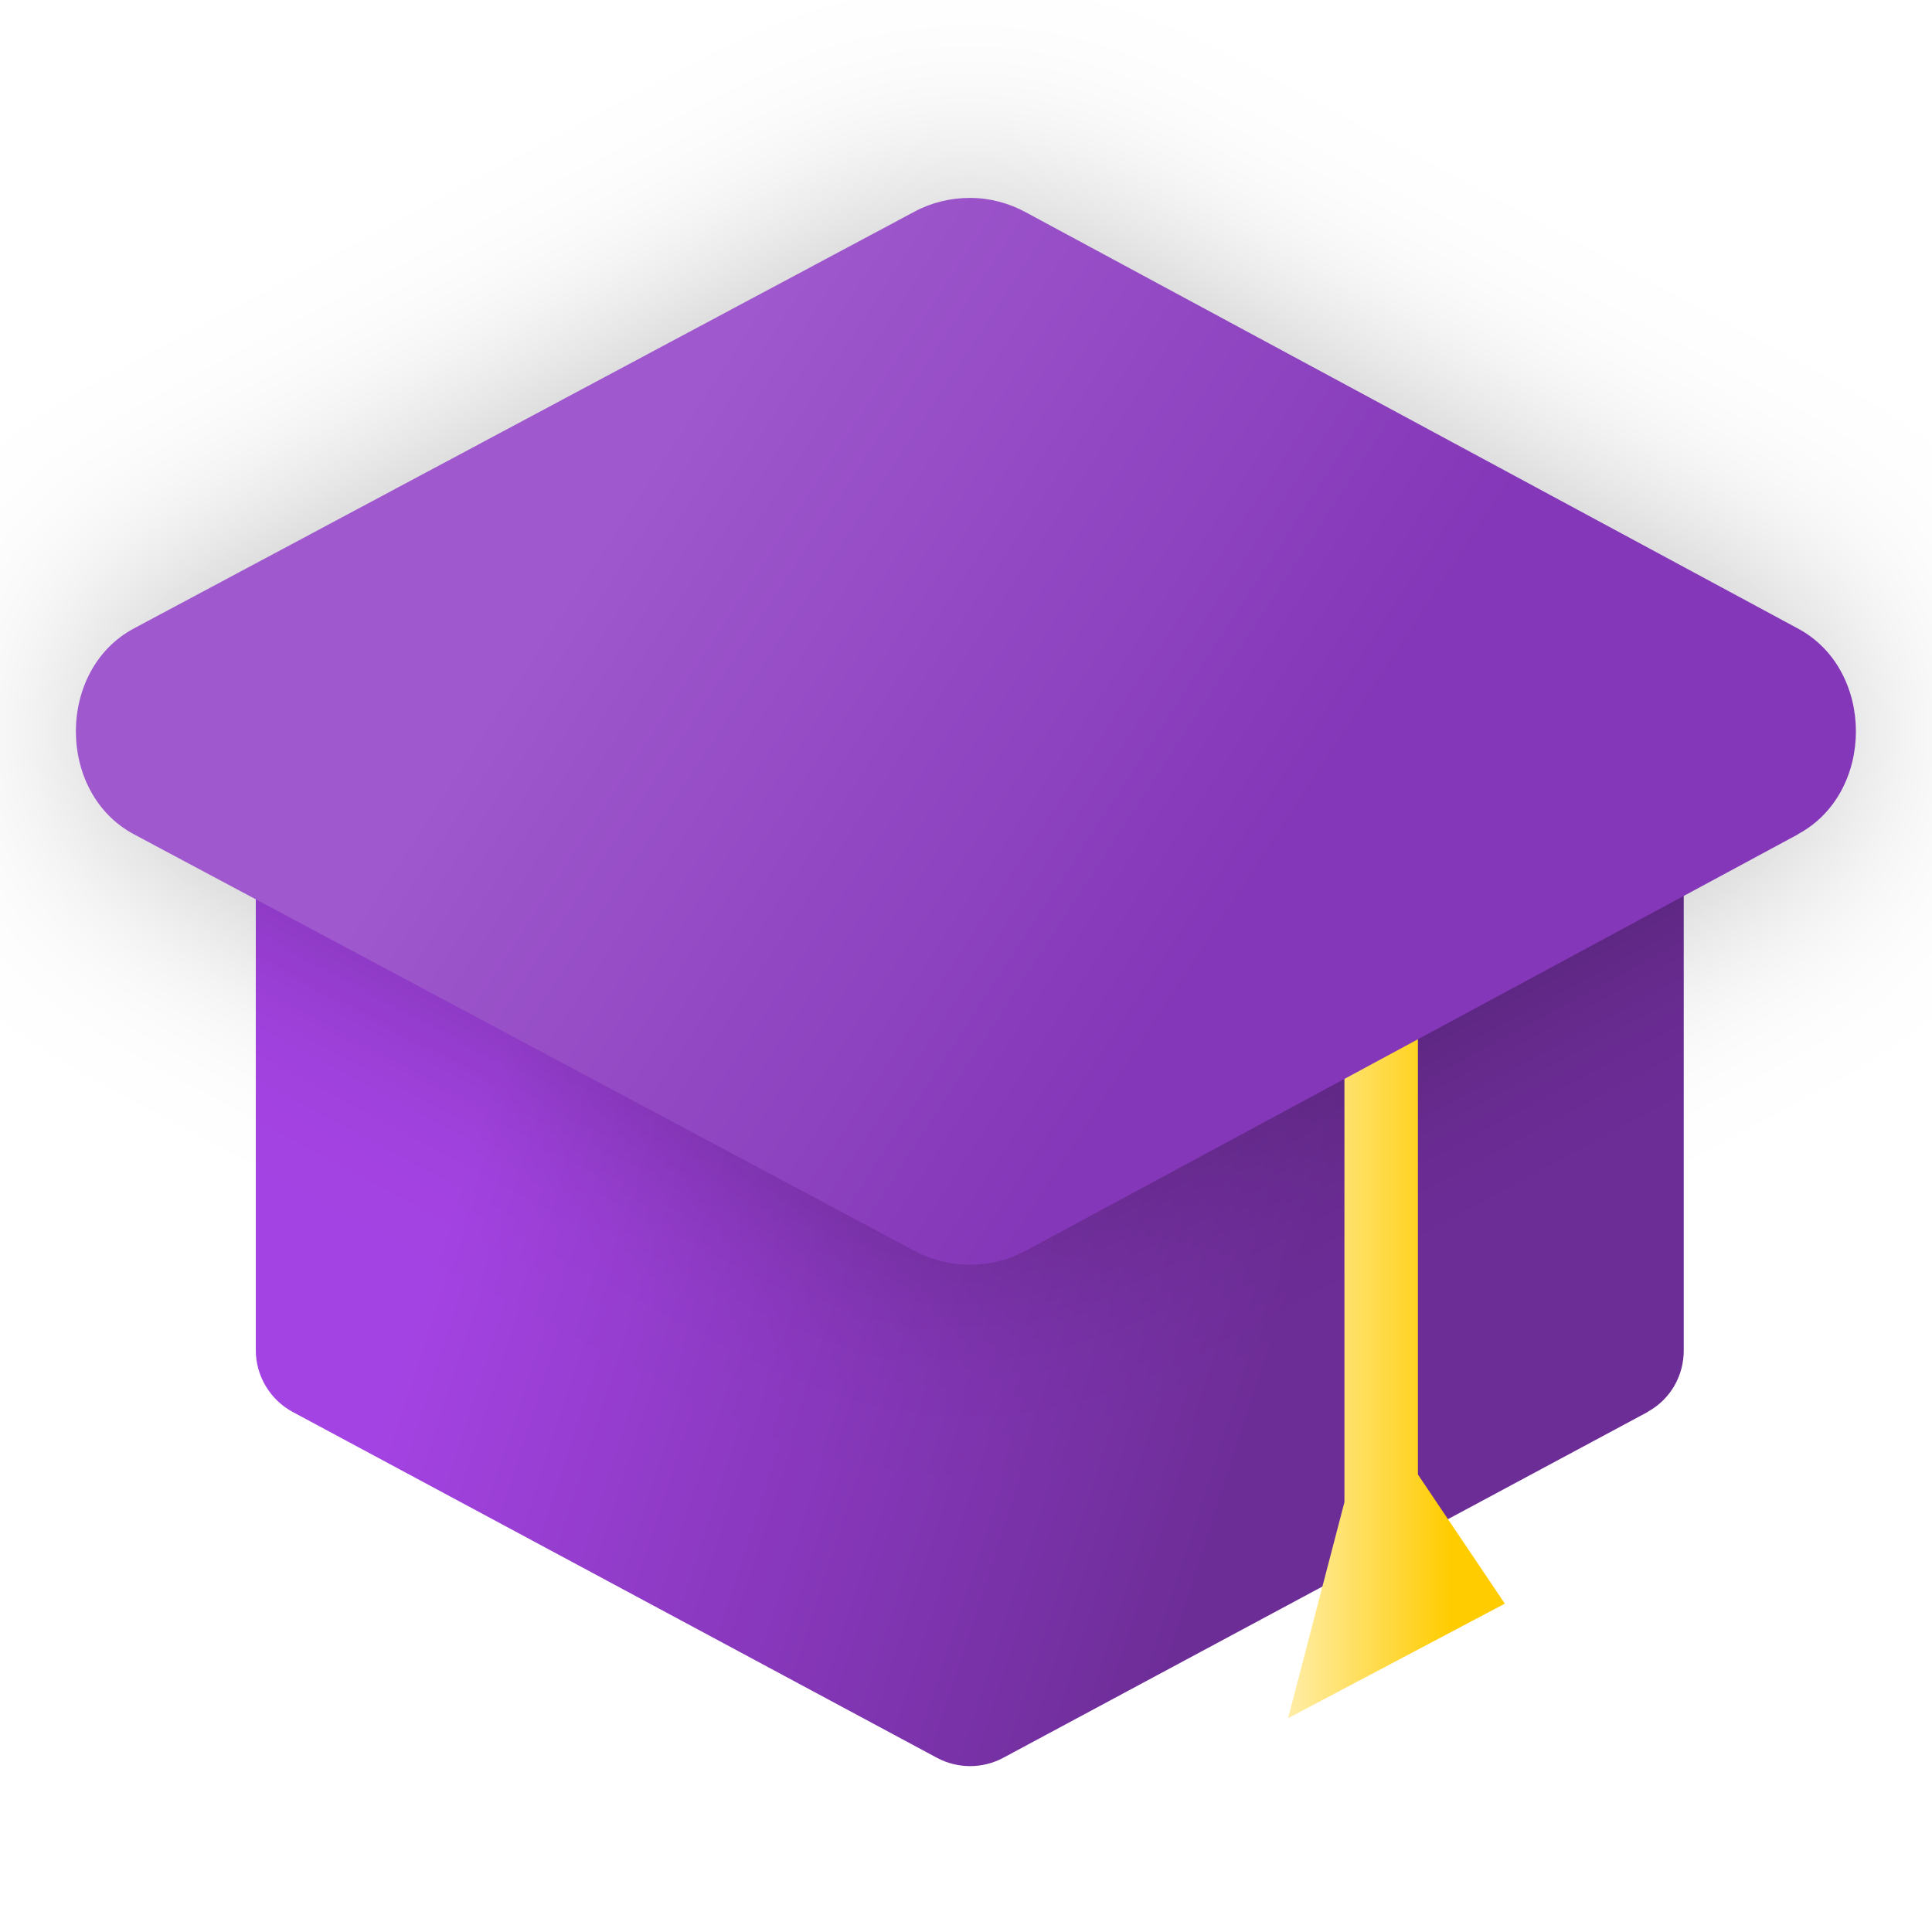
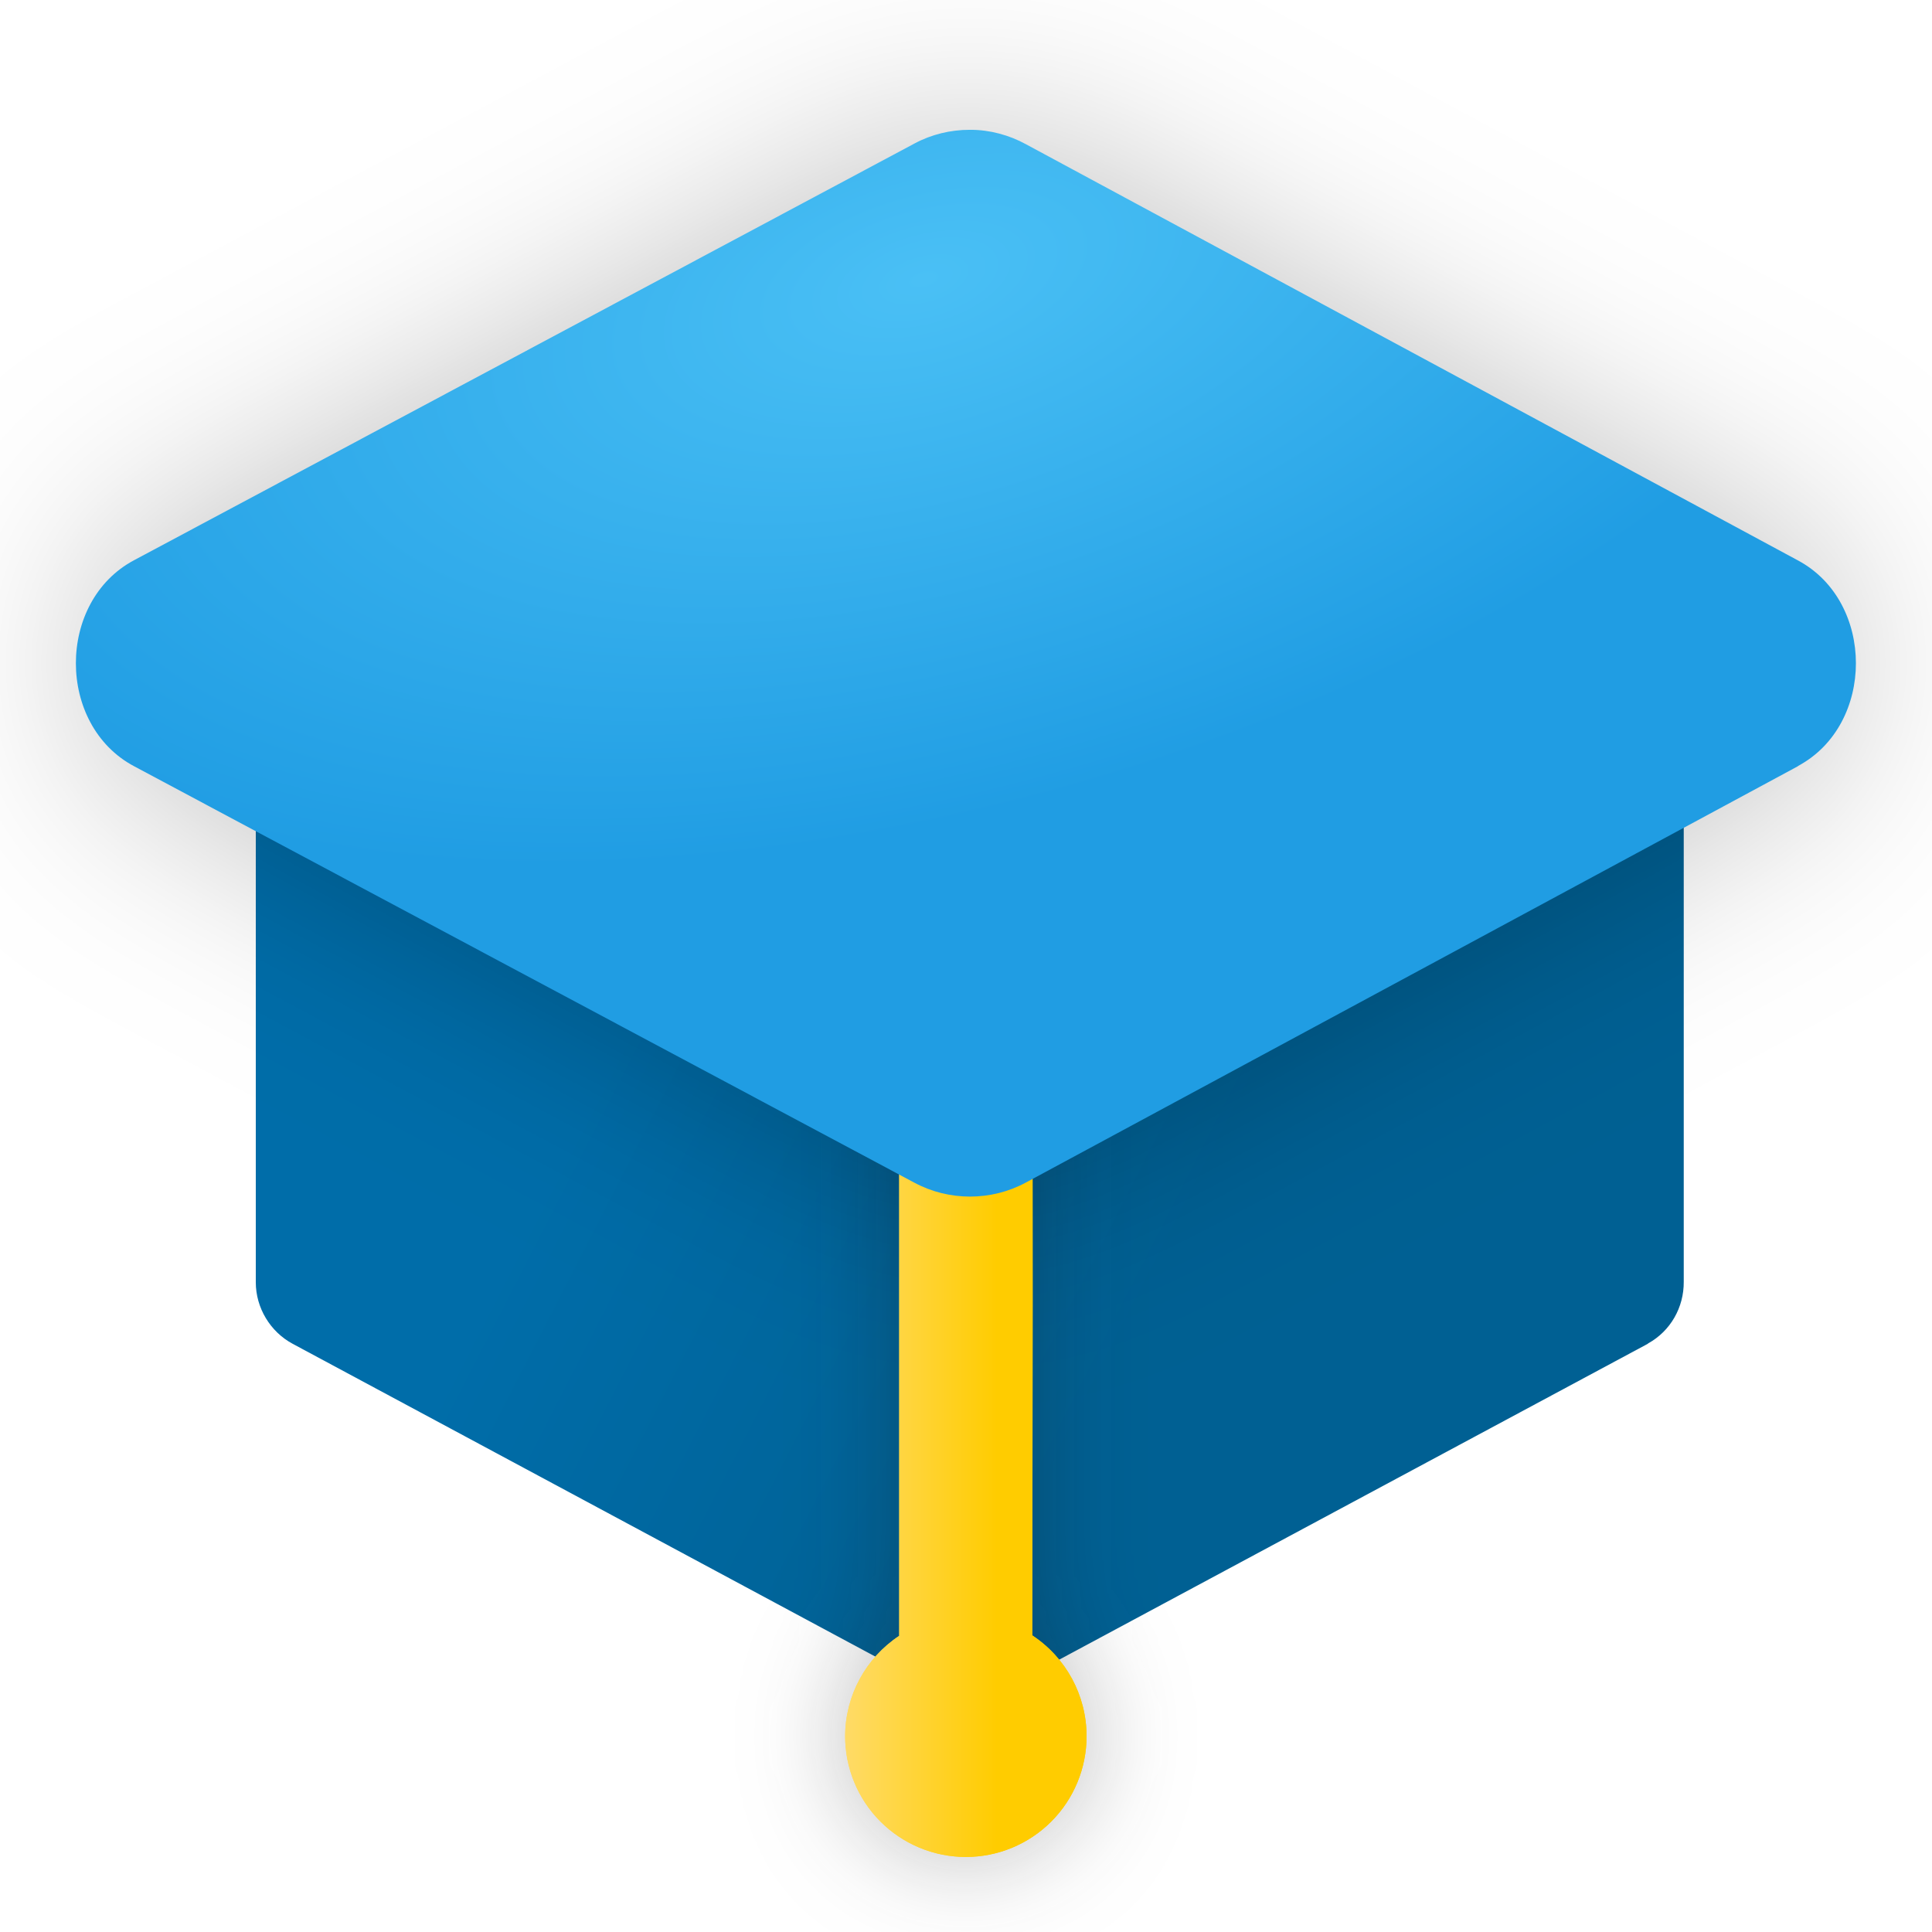
<svg xmlns="http://www.w3.org/2000/svg" xmlns:xlink="http://www.w3.org/1999/xlink" width="32" height="32" viewBox="0 0 8.467 8.467" version="1.1" id="svg1" xml:space="preserve">
  <defs id="defs1">
-     <linearGradient id="linearGradient23">
-       <stop style="stop-color:#ffcc00;stop-opacity:1;" offset="0" id="stop23" />
-       <stop style="stop-color:#ffeeab;stop-opacity:1;" offset="1" id="stop24" />
+     <linearGradient id="linearGradient25">
+       <stop style="stop-color:#97daec;stop-opacity:1;" offset="0" id="stop24" />
+       <stop style="stop-color:#209de3;stop-opacity:1;" offset="1" id="stop25" />
    </linearGradient>
-     <linearGradient id="linearGradient22">
-       <stop style="stop-color:#6d2d97;stop-opacity:1;" offset="0" id="stop21" />
-       <stop style="stop-color:#a443e3;stop-opacity:1;" offset="1" id="stop22" />
+     <linearGradient id="linearGradient7">
+       <stop style="stop-color:#ffdb67;stop-opacity:1;" offset="0" id="stop7" />
+       <stop style="stop-color:#ffcc00;stop-opacity:1;" offset="1" id="stop8" />
    </linearGradient>
    <linearGradient id="linearGradient12">
-       <stop style="stop-color:#4425b2;stop-opacity:1;" offset="0" id="stop12" />
-       <stop style="stop-color:#603ed8;stop-opacity:1" offset="1" id="stop13" />
+       <stop style="stop-color:#4ac0f5;stop-opacity:1;" offset="0" id="stop11" />
+       <stop style="stop-color:#209de3;stop-opacity:1;" offset="1" id="stop12" />
    </linearGradient>
    <linearGradient id="linearGradient9">
-       <stop style="stop-color:#532ed4;stop-opacity:1" offset="0" id="stop8" />
-       <stop style="stop-color:#8f78e3;stop-opacity:1" offset="1" id="stop9" />
+       <stop style="stop-color:#006093;stop-opacity:1;" offset="0" id="stop9" />
+       <stop style="stop-color:#006da9;stop-opacity:1;" offset="1" id="stop10" />
    </linearGradient>
-     <linearGradient id="linearGradient7">
-       <stop style="stop-color:#9f58cd;stop-opacity:1;" offset="0" id="stop6" />
-       <stop style="stop-color:#8437b8;stop-opacity:1;" offset="1" id="stop7" />
+     <linearGradient id="linearGradient1">
+       <stop style="stop-color:#6ebded;stop-opacity:1;" offset="0" id="stop1" />
+       <stop style="stop-color:#209de3;stop-opacity:1;" offset="1" id="stop2" />
    </linearGradient>
    <linearGradient id="linearGradient3">
      <stop style="stop-color:#000000;stop-opacity:1;" offset="0" id="stop3" />
      <stop style="stop-color:#000000;stop-opacity:0;" offset="1" id="stop4" />
    </linearGradient>
-     <linearGradient id="linearGradient1">
-       <stop style="stop-color:#000000;stop-opacity:1;" offset="0" id="stop1" />
-       <stop style="stop-color:#000000;stop-opacity:0;" offset="1" id="stop2" />
-     </linearGradient>
-     <linearGradient xlink:href="#linearGradient1" id="linearGradient2" x1="5.272" y1="3.165" x2="8.684" y2="3.472" gradientUnits="userSpaceOnUse" />
    <linearGradient xlink:href="#linearGradient3" id="linearGradient4" x1="5.272" y1="3.165" x2="8.684" y2="3.472" gradientUnits="userSpaceOnUse" />
-     <linearGradient xlink:href="#linearGradient7" id="linearGradient5" gradientUnits="userSpaceOnUse" x1="2.601" y1="2.2" x2="5.707" y2="4.231" />
-     <linearGradient xlink:href="#linearGradient9" id="linearGradient6" gradientUnits="userSpaceOnUse" x1="10.141" y1="4.105" x2="0.738" y2="2.42" />
-     <linearGradient xlink:href="#linearGradient12" id="linearGradient13" x1="6.224" y1="5.618" x2="2.014" y2="4.704" gradientUnits="userSpaceOnUse" />
-     <linearGradient xlink:href="#linearGradient22" id="linearGradient15" x1="5.474" y1="6.27" x2="2.014" y2="5.145" gradientUnits="userSpaceOnUse" />
    <filter style="color-interpolation-filters:sRGB" id="filter21" x="-0.14" y="-0.234" width="1.28" height="1.468">
      <feGaussianBlur stdDeviation="0.52" id="feGaussianBlur21" />
    </filter>
-     <linearGradient xlink:href="#linearGradient23" id="linearGradient24" x1="6.36" y1="5.745" x2="5.626" y2="5.745" gradientUnits="userSpaceOnUse" />
+     <linearGradient xlink:href="#linearGradient25" id="linearGradient2" x1="2.89" y1="2.003" x2="5.391" y2="4.031" gradientUnits="userSpaceOnUse" />
+     <linearGradient xlink:href="#linearGradient3" id="linearGradient5" gradientUnits="userSpaceOnUse" x1="5.272" y1="3.165" x2="5.391" y2="4.031" />
+     <linearGradient xlink:href="#linearGradient9" id="linearGradient10" x1="4.773" y1="6.514" x2="2.455" y2="5.324" gradientUnits="userSpaceOnUse" />
+     <linearGradient xlink:href="#linearGradient7" id="linearGradient8" x1="6.556" y1="6.058" x2="7.222" y2="6.058" gradientUnits="userSpaceOnUse" />
+     <linearGradient xlink:href="#linearGradient3" id="linearGradient11" gradientUnits="userSpaceOnUse" x1="5.272" y1="3.165" x2="8.684" y2="3.472" />
+     <linearGradient xlink:href="#linearGradient7" id="linearGradient13" gradientUnits="userSpaceOnUse" x1="6.556" y1="6.058" x2="7.222" y2="6.058" />
+     <linearGradient xlink:href="#linearGradient7" id="linearGradient14" gradientUnits="userSpaceOnUse" x1="6.556" y1="6.058" x2="7.222" y2="6.058" />
+     <linearGradient xlink:href="#linearGradient7" id="linearGradient15" gradientUnits="userSpaceOnUse" x1="6.556" y1="6.058" x2="7.222" y2="6.058" />
+     <linearGradient xlink:href="#linearGradient7" id="linearGradient16" gradientUnits="userSpaceOnUse" x1="6.556" y1="6.058" x2="7.222" y2="6.058" />
+     <linearGradient xlink:href="#linearGradient1" id="linearGradient17" gradientUnits="userSpaceOnUse" x1="2.89" y1="2.003" x2="5.391" y2="4.031" />
+     <linearGradient xlink:href="#linearGradient1" id="linearGradient18" gradientUnits="userSpaceOnUse" x1="2.89" y1="2.003" x2="5.391" y2="4.031" />
+     <linearGradient xlink:href="#linearGradient3" id="linearGradient19" gradientUnits="userSpaceOnUse" x1="5.272" y1="3.165" x2="5.391" y2="4.031" />
+     <filter style="color-interpolation-filters:sRGB" id="filter24" x="-0.523" y="-0.149" width="2.047" height="1.299">
+       <feGaussianBlur stdDeviation="0.231" id="feGaussianBlur24" />
+     </filter>
+     <radialGradient xlink:href="#linearGradient12" id="radialGradient25" cx="4.023" cy="0.268" fx="4.023" fy="0.268" r="4.45" gradientTransform="matrix(-1.158049,0.3251855,-0.1620658,-0.5771481,8.724396,0.3985151)" gradientUnits="userSpaceOnUse" />
  </defs>
  <g id="layer1">
-     <g id="path8">
-       <path style="color:#000000;fill:url(#linearGradient13);stroke-linecap:round;stroke-linejoin:round;-inkscape-stroke:none;paint-order:fill markers stroke" d="m 1.426,3.342 c -0.073,-2.899e-4 -0.133,0.059 -0.133,0.133 v 2.443 c -1.13e-4,0.049 0.027,0.094 0.07,0.117 l 2.826,1.515 c 0.039,0.021 0.086,0.021 0.125,0 l 2.824,-1.515 c 0.043,-0.024 0.069,-0.069 0.068,-0.117 V 3.524 C 7.207,3.451 7.076,3.391 7.076,3.391 7.003,3.391 6.943,3.45 6.943,3.524 v 0.013 L 1.557,3.458 C 1.549,3.393 1.493,3.342 1.426,3.342 Z" id="path17" />
-       <path style="color:#000000;fill:url(#linearGradient15);stroke-linecap:round;stroke-linejoin:round;-inkscape-stroke:none;paint-order:fill markers stroke" d="M 1.426,3.17 C 1.259,3.169 1.12,3.31 1.121,3.477 V 5.918 C 1.121,6.03 1.184,6.135 1.283,6.188 l 2.824,1.516 c 0.09,0.048 0.199,0.048 0.289,0 L 7.221,6.188 c 6.552e-4,-6.448e-4 0.001,-0.001 0.002,-0.002 0.098,-0.054 0.157,-0.158 0.156,-0.27 v -2.391 -0.002 C 7.378,3.385 7.293,3.327 7.244,3.291 7.195,3.255 7.148,3.234 7.148,3.234 7.126,3.224 7.101,3.219 7.076,3.219 6.996,3.218 6.985,3.313 6.93,3.365 L 1.559,3.287 C 1.508,3.249 1.493,3.17 1.426,3.17 Z" id="path18" />
+     <g id="path8" style="fill:#0068a7;fill-opacity:1" transform="translate(0,-0.2985766)">
+       <path style="color:#000000;fill:#0068a7;fill-opacity:1;stroke-linecap:round;stroke-linejoin:round;-inkscape-stroke:none;paint-order:fill markers stroke" d="m 1.426,3.342 c -0.073,-2.899e-4 -0.133,0.059 -0.133,0.133 v 2.443 c -1.13e-4,0.049 0.027,0.094 0.07,0.117 l 2.826,1.515 c 0.039,0.021 0.086,0.021 0.125,0 l 2.824,-1.515 c 0.043,-0.024 0.069,-0.069 0.068,-0.117 V 3.524 C 7.207,3.451 7.076,3.391 7.076,3.391 7.003,3.391 6.943,3.45 6.943,3.524 v 0.013 L 1.557,3.458 C 1.549,3.393 1.493,3.342 1.426,3.342 Z" id="path17" />
+       <path style="color:#000000;fill:url(#linearGradient10);fill-opacity:1;stroke-linecap:round;stroke-linejoin:round;-inkscape-stroke:none;paint-order:fill markers stroke" d="M 1.426,3.17 C 1.259,3.169 1.12,3.31 1.121,3.477 V 5.918 C 1.121,6.03 1.184,6.135 1.283,6.188 l 2.824,1.516 c 0.09,0.048 0.199,0.048 0.289,0 L 7.221,6.188 c 6.552e-4,-6.448e-4 0.001,-0.001 0.002,-0.002 0.098,-0.054 0.157,-0.158 0.156,-0.27 v -2.391 -0.002 C 7.378,3.385 7.293,3.327 7.244,3.291 7.195,3.255 7.148,3.234 7.148,3.234 7.126,3.224 7.101,3.219 7.076,3.219 6.996,3.218 6.985,3.313 6.93,3.365 L 1.559,3.287 C 1.508,3.249 1.493,3.17 1.426,3.17 Z" id="path18" />
    </g>
-     <g id="g21" style="fill:#000000;stroke:url(#linearGradient4);filter:url(#filter21);opacity:0.257" transform="matrix(0.876366,0,0,0.876366,0.5233838,0.1619721)">
-       <g id="g20" style="fill:#000000">
+     <g id="g21" style="opacity:0.257;fill:#000000;stroke:url(#linearGradient4);filter:url(#filter21)" transform="matrix(0.876366,0,0,0.876366,0.5233838,-0.1366045)">
+       <g id="g20" style="fill:#000000;stroke:url(#linearGradient11)">
        <path style="color:#000000;fill:#000000;stroke:none;stroke-linecap:round;stroke-linejoin:round;-inkscape-stroke:none;paint-order:fill markers stroke" d="m 4.253,1.304 c -0.014,2.12e-5 -0.028,0.004 -0.04,0.01 l -3.904,2.084 c -0.06,0.032 -0.06,0.117 0,0.149 l 3.904,2.084 c 0.025,0.013 0.055,0.013 0.08,0 L 8.158,3.547 c 0.06,-0.032 0.06,-0.117 0,-0.149 C 6.854,2.707 5.563,1.978 4.253,1.304 Z" id="path19" />
        <path style="color:#000000;fill:#000000;stroke:none;stroke-linecap:round;stroke-linejoin:round;-inkscape-stroke:none;paint-order:fill markers stroke" d="M 4.252,0.805 C 4.156,0.805 4.061,0.828 3.977,0.873 L 0.074,2.957 c -0.389,0.206 -0.389,0.825 0,1.031 L 3.975,6.07 c 0.173,0.093 0.384,0.093 0.557,0 l 3.861,-2.082 0.002,-0.002 c 0.385,-0.207 0.385,-0.82 0,-1.027 L 4.533,0.877 C 4.449,0.831 4.352,0.805 4.256,0.805 c -0.001,-5.1e-6 -0.003,-5.1e-6 -0.004,0 z" id="path20" />
      </g>
    </g>
-     <path style="opacity:1;fill:url(#linearGradient24);stroke:none;stroke-width:0.876;stroke-dasharray:none;stroke-opacity:1" d="M 5.892,6.583 5.645,7.53 6.595,7.028 6.214,6.462 V 4.266 H 5.892 Z" id="path22" />
-     <g id="path6" style="fill:url(#linearGradient2);stroke:url(#linearGradient4)" transform="matrix(0.876366,0,0,0.876366,0.5233838,0.1619721)">
-       <g id="path9">
-         <path style="color:#000000;fill:url(#linearGradient6);stroke:none;stroke-linecap:round;stroke-linejoin:round;-inkscape-stroke:none;paint-order:fill markers stroke" d="m 4.253,1.304 c -0.014,2.12e-5 -0.028,0.004 -0.04,0.01 l -3.904,2.084 c -0.06,0.032 -0.06,0.117 0,0.149 l 3.904,2.084 c 0.025,0.013 0.055,0.013 0.08,0 L 8.158,3.547 c 0.06,-0.032 0.06,-0.117 0,-0.149 C 6.854,2.707 5.563,1.978 4.253,1.304 Z" id="path16" />
-         <path style="color:#000000;fill:url(#linearGradient5);stroke:none;stroke-linecap:round;stroke-linejoin:round;-inkscape-stroke:none;paint-order:fill markers stroke" d="M 4.252,0.805 C 4.156,0.805 4.061,0.828 3.977,0.873 L 0.074,2.957 c -0.389,0.206 -0.389,0.825 0,1.031 L 3.975,6.07 c 0.173,0.093 0.384,0.093 0.557,0 l 3.861,-2.082 0.002,-0.002 c 0.385,-0.207 0.385,-0.82 0,-1.027 L 4.533,0.877 C 4.449,0.831 4.352,0.805 4.256,0.805 c -0.001,-5.1e-6 -0.003,-5.1e-6 -0.004,0 z" id="path15" />
+     <g id="g24" transform="translate(-2.852185,0.2260933)" style="fill:#1a1a1a;stroke-width:1;stroke-dasharray:none;filter:url(#filter24);opacity:0.292">
+       <g id="g23" style="fill:#1a1a1a;stroke-width:1;stroke-dasharray:none">
+         <path style="color:#000000;fill:#1a1a1a;stroke-width:1;stroke-linecap:round;stroke-dasharray:none" d="M 7.083,4.923 V 7.361" id="path21" />
+         <path id="path22" style="color:#000000;fill:#1a1a1a;stroke-width:1;stroke-linecap:round;stroke-dasharray:none" d="M 7.084,4.204 C 6.923,4.204 6.793,4.335 6.793,4.495 V 6.943 A 0.529,0.529 0 0 0 6.556,7.382 0.529,0.529 0 0 0 7.085,7.912 0.529,0.529 0 0 0 7.614,7.382 0.529,0.529 0 0 0 7.376,6.941 C 7.377,6.322 7.38,4.43 7.375,4.495 7.375,4.335 7.244,4.204 7.084,4.204 Z" />
+         <path id="path23" style="color:#000000;fill:#1a1a1a;stroke-width:1;stroke-linecap:round;stroke-dasharray:none" d="M 7.084,4.204 C 6.923,4.204 6.793,4.335 6.793,4.495 V 6.943 A 0.529,0.529 0 0 0 6.556,7.382 0.529,0.529 0 0 0 7.085,7.912 0.529,0.529 0 0 0 7.614,7.382 0.529,0.529 0 0 0 7.376,6.941 C 7.377,6.322 7.38,4.43 7.375,4.495 7.375,4.335 7.244,4.204 7.084,4.204 Z" />
+       </g>
+     </g>
+     <g id="g2" transform="translate(-2.852185,0.2260933)" style="fill:url(#linearGradient8);stroke-width:1;stroke-dasharray:none">
+       <g id="path1-8" style="fill:url(#linearGradient16);stroke-width:1;stroke-dasharray:none">
+         <path style="color:#000000;fill:url(#linearGradient13);stroke-width:1;stroke-linecap:round;stroke-dasharray:none" d="M 7.083,4.923 V 7.361" id="path3" />
+         <path id="path4" style="color:#000000;fill:url(#linearGradient14);stroke-width:1;stroke-linecap:round;stroke-dasharray:none" d="M 7.084,4.204 C 6.923,4.204 6.793,4.335 6.793,4.495 V 6.943 A 0.529,0.529 0 0 0 6.556,7.382 0.529,0.529 0 0 0 7.085,7.912 0.529,0.529 0 0 0 7.614,7.382 0.529,0.529 0 0 0 7.376,6.941 C 7.377,6.322 7.38,4.43 7.375,4.495 7.375,4.335 7.244,4.204 7.084,4.204 Z" />
+         <path id="path12" style="color:#000000;fill:url(#linearGradient15);stroke-width:1;stroke-linecap:round;stroke-dasharray:none" d="M 7.084,4.204 C 6.923,4.204 6.793,4.335 6.793,4.495 V 6.943 A 0.529,0.529 0 0 0 6.556,7.382 0.529,0.529 0 0 0 7.085,7.912 0.529,0.529 0 0 0 7.614,7.382 0.529,0.529 0 0 0 7.376,6.941 C 7.377,6.322 7.38,4.43 7.375,4.495 7.375,4.335 7.244,4.204 7.084,4.204 Z" />
+       </g>
+     </g>
+     <g id="path6" style="fill:url(#linearGradient2);fill-opacity:1;stroke:url(#linearGradient5)" transform="matrix(0.876366,0,0,0.876366,0.5233838,-0.1366045)">
+       <g id="path9" style="fill:url(#linearGradient18);fill-opacity:1;stroke:url(#linearGradient19)">
+         <path style="color:#000000;fill:url(#linearGradient17);fill-opacity:1;stroke:none;stroke-linecap:round;stroke-linejoin:round;-inkscape-stroke:none;paint-order:fill markers stroke" d="m 4.253,1.304 c -0.014,2.12e-5 -0.028,0.004 -0.04,0.01 l -3.904,2.084 c -0.06,0.032 -0.06,0.117 0,0.149 l 3.904,2.084 c 0.025,0.013 0.055,0.013 0.08,0 L 8.158,3.547 c 0.06,-0.032 0.06,-0.117 0,-0.149 C 6.854,2.707 5.563,1.978 4.253,1.304 Z" id="path16" />
+         <path style="color:#000000;fill:url(#radialGradient25);fill-opacity:1;stroke:none;stroke-linecap:round;stroke-linejoin:round;-inkscape-stroke:none;paint-order:fill markers stroke" d="M 4.252,0.805 C 4.156,0.805 4.061,0.828 3.977,0.873 L 0.074,2.957 c -0.389,0.206 -0.389,0.825 0,1.031 L 3.975,6.07 c 0.173,0.093 0.384,0.093 0.557,0 l 3.861,-2.082 0.002,-0.002 c 0.385,-0.207 0.385,-0.82 0,-1.027 L 4.533,0.877 C 4.449,0.831 4.352,0.805 4.256,0.805 c -0.001,-5.1e-6 -0.003,-5.1e-6 -0.004,0 z" id="path15" />
      </g>
    </g>
  </g>
</svg>
